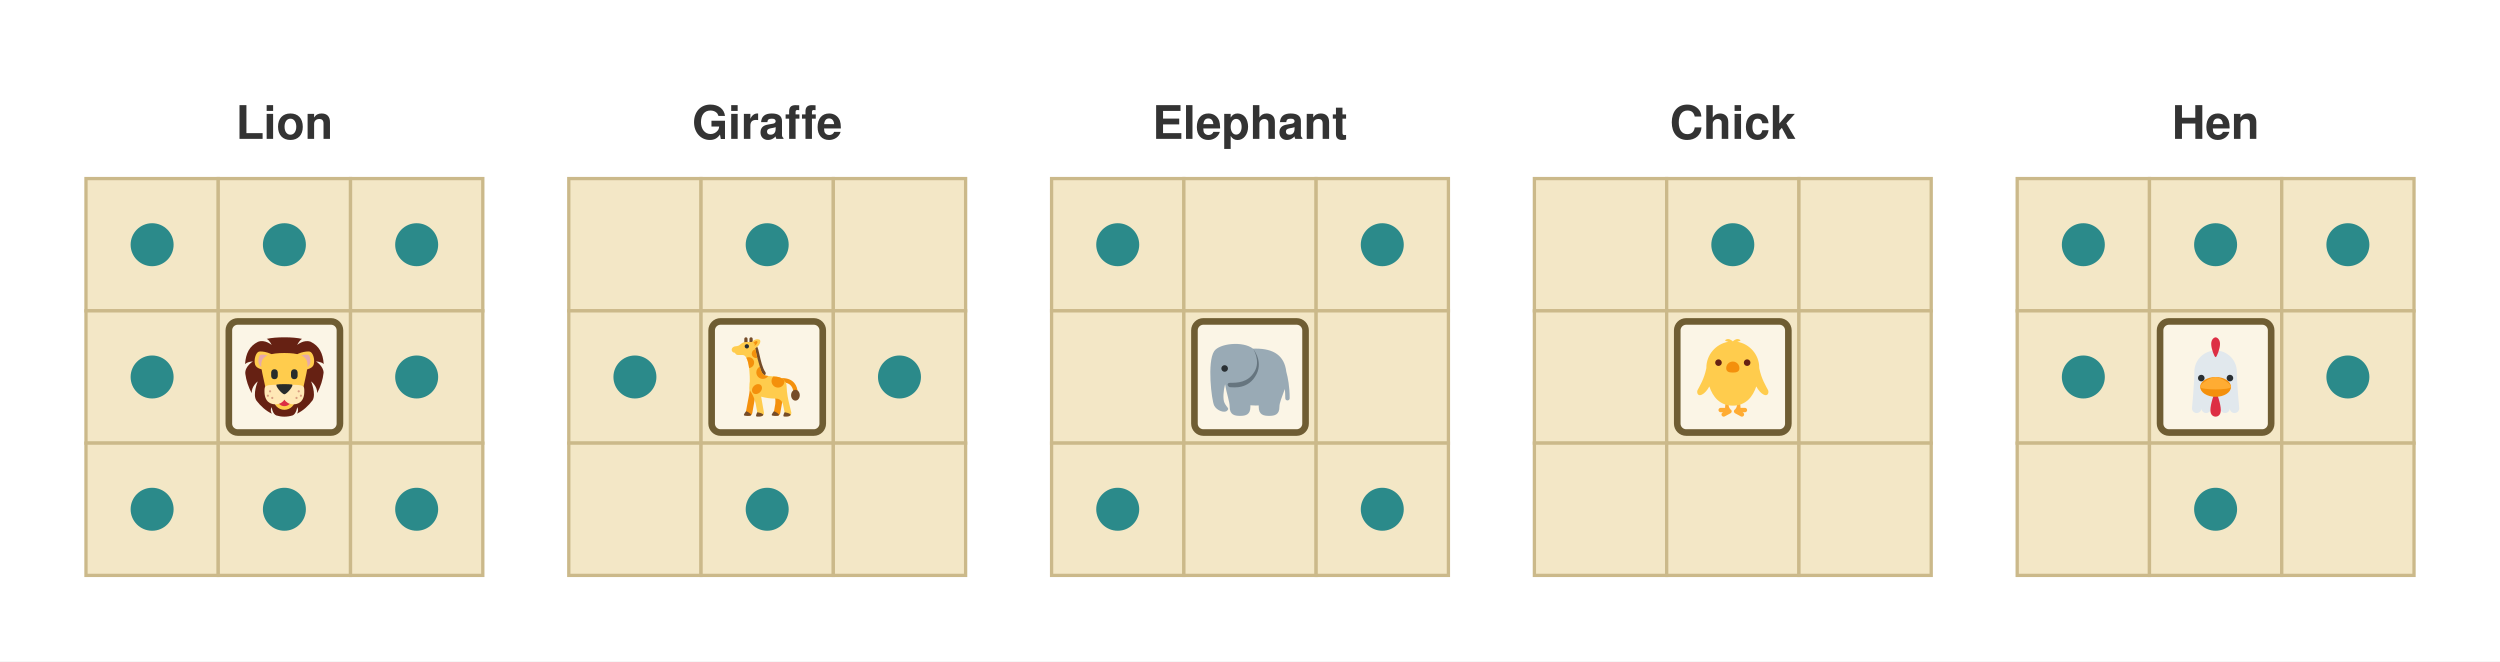
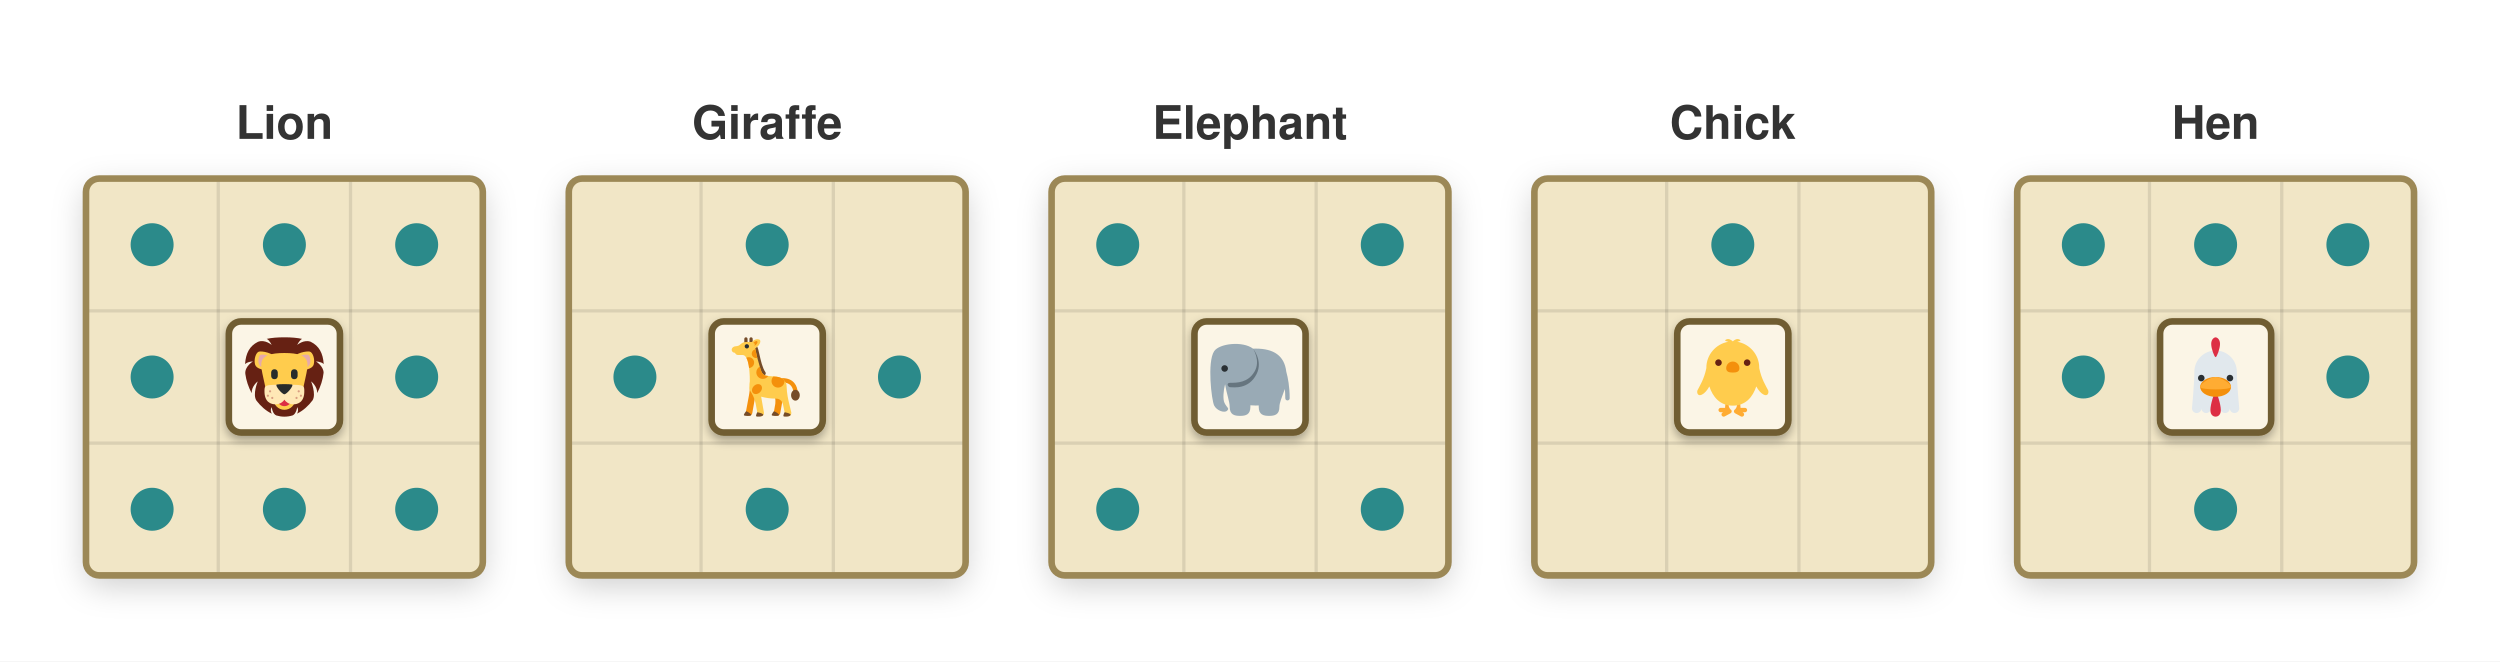
<svg xmlns="http://www.w3.org/2000/svg" width="756" height="200" viewBox="0 0 756 200" font-family="-apple-system,Segoe UI,Helvetica,Arial,sans-serif">
  <rect width="756" height="200" fill="#ffffff" />
  <defs>
    <symbol id="e_chick" viewBox="0 0 36 36">
      <path fill="#FFAC33" d="M17.38 33.098c-.097-.18-.25-.302-.417-.391C15.366 31.001 16.5 29 16.5 29c0-.553 1-2 0-2l-1 1c-1 1-1 4-1 4h-2c-.553 0-1 .447-1 1s.447 1 1 1h1.108l-.222.12c-.486.263-.667.869-.404 1.355s.869.667 1.356.404l2.639-1.427c.485-.262.666-.868.403-1.354zM23.5 32h-2s0-3-1-4l-1-1c-1 0 0 1.447 0 2 0 0 1.135 2.001-.462 3.707-.168.089-.32.211-.418.391-.263.486-.082 1.093.404 1.355l2.639 1.427c.486.263 1.093.082 1.356-.404.263-.486.082-1.093-.404-1.355L22.393 34H23.5c.553 0 1-.447 1-1s-.447-1-1-1z" />
      <path fill="#FFCC4D" d="M34 24c-1-2-3-5-4-10h-.008c.001-.052.008-.102.008-.154 0-5.943-4.324-10.864-9.996-11.819 1.189-.26 2.031-.509.996-1.027-1.115-.558-2.23.129-2.999.846h-.002C17.23 1.129 16.116.442 15 1c-1.035.518-.193.767.996 1.026C10.325 2.981 6 7.902 6 13.846c0 .052.007.102.008.154H6c-1 5-3 8-4 10-.447.895 0 3 2 2 1.191-.596 2.377-1.912 3.357-3.715C8.902 26.94 12.066 31 18 31c5.934 0 9.098-4.06 10.643-8.715.98 1.803 2.166 3.119 3.357 3.715 2 1 2.447-1.105 2-2z" />
      <path fill="#F4900C" d="M21 14c0 1.657-1.343 2-3 2s-3-.343-3-2 1.343-3 3-3 3 1.343 3 3z" />
      <circle fill="#662113" cx="11.5" cy="11.5" r="1.5" />
      <circle fill="#662113" cx="24.5" cy="11.5" r="1.5" />
    </symbol>
    <symbol id="e_elephant" viewBox="0 0 36 36">
      <path fill="#99AAB5" d="M34.453 15.573c-.864-7.3-5.729-10.447-13.93-10.447-.391 0-.763.017-1.139.031-.013-.01-.022-.021-.035-.031C14.655 1.605 4.091 2.779 1.745 6.3c-3.255 4.883-1.174 22.3 0 24.646 1.173 2.35 4.694 3.521 5.868 2.35 1.174-1.176 0-1.176-1.173-3.521-.85-1.701-.466-5.859.255-8.471.028.168.068.322.1.486.39 2.871 1.993 7.412 1.993 9.744 0 3.564 2.102 4.107 4.694 4.107 2.593 0 4.695-.543 4.695-4.107 0-.24-.008-.463-.012-.695.757.064 1.535.107 2.359.107.497 0 .977-.016 1.448-.039-.004.209-.013.41-.013.627 0 3.564 2.103 4.107 4.694 4.107 2.593 0 4.695-.543 4.695-4.107 0-1.801 1.192-4.625 2.039-6.982.159-.354.291-.732.42-1.117.118 1.307.193 2.706.193 4.206 0 .553.447 1 1 1s1-.447 1-1c0-5.153-.771-9.248-1.547-12.068z" />
      <path fill="#66757F" d="M19.35 5.126S23 10.641 20 15.641c-3 5-7.838 5-11 5-2 0-1 2 0 2 1.414 0 8.395 1.211 12-6 3-6-1.65-11.515-1.65-11.515z" />
      <circle fill="#292F33" cx="6.5" cy="14.141" r="1.5" />
    </symbol>
    <symbol id="e_giraffe" viewBox="0 0 36 36">
      <path d="M22.217 35.615h-.002c-.804-.142-1.34-.908-1.198-1.712l.59-3.344s.68-3.165-1.076-5.449c1.259-1.171 5.024.085 5.024.085l-1.626 9.221c-.142.804-.908 1.34-1.712 1.199zm-12.692-.021h-.002c-.804-.142-1.34-.908-1.198-1.712l1.312-7.025s.503-2.419.503-4.439c1.142-.439 2.723 2.757 2.723 2.757l-1.626 9.221c-.143.803-.909 1.339-1.712 1.198zm21.277-9.823c-.537 0-.977-.431-.985-.969-.012-.723-.304-4.326-4.925-4.326-.545 0-.985-.441-.985-.985s.441-.985.985-.985c5.363 0 6.858 3.938 6.896 6.264.009.545-.425.993-.969 1.002l-.017-.001z" fill="#F4900C" />
      <g fill="#754C29">
        <path d="M15.226 17.252l-3.46-11.98 1.687-1.02c.369.61.628 1.722 1.054 3.633.569 2.558 1.349 6.06 2.657 7.876.318.442.218 1.058-.224 1.376-.175.126-1.714.115-1.714.115zM7.615 2.71V.739c0-.408.331-.739.739-.739s.739.331.739.739V2.71H7.615zm2.332 0V.739c0-.408.331-.739.739-.739s.739.331.739.739V2.71H9.947z" />
        <ellipse cx="30.802" cy="26.263" rx="1.971" ry="2.464" />
      </g>
      <path fill="#FFCC4D" d="M28.935 34.094s-.647-2.515-.998-4.154c-.332-1.549-1.025-3.981-1.171-8.225-.01-.145-.039-.512-.138-.779-.122-.33-.567-.933-.766-1.203-.777-1.052-2.012-1.691-3.526-1.847-1.283-.132-2.573-.185-3.854-.339-.59-.071-1.1-.156-1.422-.272-1.636-.589-1.962-2.502-2.414-3.965-.8-2.59-1.508-5.225-1.961-7.9l-.036.009.036-.009-.027-.165V4.84c1.567-.714 2.79-2.888 1.971-3.706-1.416-.708-2.827.11-3.513.992-.02-.001-.039-.006-.059-.006H8.459c-.655 0-1.304.16-1.872.51-.584.359-.986.907-1.633 1.19-.786.344-1.721.093-2.417.64-1.189.933-.625 2.525.854 2.578.201.577.745.993 1.39.993h2.106c.055.011.108.021.173.029.604.071 1.088.525 1.477 1.215 1.047 1.856 1.244 4.244 1.415 6.324.119 1.448.177 2.906.158 4.36-.293 1.566-.12 3.377-.12 3.377.044.419.186.777.394 1.095l-.01.011c1.99 2.81 2.449 5.97 2.449 5.97l.784 4.193c.142.804.908 1.341 1.713 1.199.804-.142 1.341-.908 1.199-1.712l-1.262-7.159c1.977.534 4.609.932 6.449.852 0 .006-.003.014-.002.02 2.371-.146 3.26 1.73 3.454 2.576.194.846.868 4.228.868 4.228.142.804.909 1.341 1.712 1.199.802-.143 1.339-.91 1.197-1.714z" />
      <path fill="#F4900C" d="M11.975 22.1c-.985.985-1.16 2.408-.391 3.178.77.77 2.193.595 3.178-.391s1.16-2.408.391-3.178c-.77-.77-2.193-.595-3.178.391zm1.088-6.185c0 1.633 1.324 2.956 2.956 2.956 1.029 0 1.933-.526 2.462-1.323-.59-.071-1.1-.156-1.422-.272-1.564-.563-1.872-2.237-2.253-3.441-.057-.179-.108-.349-.162-.523-.935.496-1.581 1.469-1.581 2.603zm-.986-4.434c0-1.361-1.103-2.464-2.464-2.464-.388 0-.75.098-1.077.257.635 1.126 1.015 2.885 1.242 4.653 1.282-.086 2.299-1.142 2.299-2.446zm-1.093-4.079c0 1.118.906 2.023 2.023 2.023.182 0 .355-.032.523-.077-.449-1.787-.709-3.122-.847-3.937-.961.156-1.699.985-1.699 1.991zm8.977 12.456c0 1.633 1.324 2.956 2.956 2.956 1.633 0 2.956-1.324 2.956-2.956 0-.043-.011-.082-.013-.124-.777-1.052-2.012-1.691-3.526-1.847-.457-.047-.972-.088-1.499-.128-.538.536-.874 1.277-.874 2.099zM11.598 2.613c.505-.483 1.317-1.089 1.778-.856.461.233.258 1.273-1.166 2.151.113-.439.551-1.215-.612-1.295z" />
      <circle fill="#292F33" cx="8.772" cy="4.09" r=".985" />
      <path d="M21.047 33.545s-1.142 1.351-.985 1.781 2.741.491 3.249.022-1.951-1.842-2.264-1.803zm-12.623 0s-1.142 1.351-.985 1.781c.156.43 2.741.491 3.249.022s-1.951-1.842-2.264-1.803zm4.547 2.22c.136.391 2.766.329 3.205-.461.439-.79-2.678-1.317-2.678-1.317s-.703 1.273-.527 1.778zm12.404 0c.136.391 2.766.329 3.205-.461.439-.79-2.678-1.317-2.678-1.317s-.703 1.273-.527 1.778z" fill="#754C29" />
    </symbol>
    <symbol id="e_hen" viewBox="0 0 36 36">
      <path fill="#E1E8ED" d="M20.143 32.215c0 1.183-.959 2.143-2.143 2.143s-2.143-.96-2.143-2.143c0-1.184.96-2.144 2.143-2.144s2.143.96 2.143 2.144z" />
      <path fill="#E1E8ED" d="M27.643 15.643C27.643 10.317 23.324 6 18 6c-5.326 0-9.643 4.317-9.643 9.643 0 5.357-1.071 16.572-1.071 16.572 0 1.183.959 2.143 2.143 2.143 1.183 0 2.143-.96 2.143-2.143 0 1.183.96 2.143 2.143 2.143 1.183 0 2.142-.96 2.142-2.143h4.286c0 1.183.96 2.143 2.144 2.143 1.183 0 2.143-.96 2.143-2.143 0 1.183.959 2.143 2.143 2.143 1.184 0 2.143-.96 2.143-2.143-.002 0-1.073-11.215-1.073-16.572z" />
      <path fill="#DD2E44" d="M20 3c0 2.209-1.447 6-2 6-.552 0-2-3.791-2-6s1.448-3 2-3c.553 0 2 .791 2 3zm-4.365 30c0-2.612 1.711-8 2.365-8 .653 0 2.365 5.388 2.365 8S18.652 36 18 36c-.654 0-2.365-.388-2.365-3z" />
      <ellipse fill="#F4900C" cx="18" cy="22.5" rx="7" ry="4.5" />
      <path fill="#FFAC33" d="M25 22.5c0 1.5-14 1.5-14 0s4.791-4.5 7-4.5 7 3 7 4.5z" />
      <circle fill="#292F33" cx="11.5" cy="18.5" r="1.5" />
      <circle fill="#292F33" cx="24.5" cy="18.5" r="1.5" />
    </symbol>
    <symbol id="e_lion" viewBox="0 0 36 36">
      <path fill="#662113" d="M32.325 10.958s2.315.024 3.511 1.177c-.336-4.971-2.104-8.249-5.944-10.13-3.141-1.119-6.066 1.453-6.066 1.453s.862-1.99 2.19-2.746C23.789.236 21.146 0 18 0c-3.136 0-5.785.227-8.006.701 1.341.745 2.215 2.758 2.215 2.758S9.194.803 6 2.053C2.221 3.949.481 7.223.158 12.174c1.183-1.19 3.55-1.215 3.55-1.215S-.105 13.267.282 16.614c.387 2.947 1.394 5.967 2.879 8.722C3.039 22.15 5.917 20 5.917 20s-2.492 5.96-.581 8.738c1.935 2.542 4.313 4.641 6.976 5.916-.955-1.645-.136-3.044-.103-2.945.042.125.459 3.112 2.137 3.743 1.178.356 2.4.548 3.654.548 1.292 0 2.55-.207 3.761-.583 1.614-.691 2.024-3.585 2.064-3.708.032-.098.843 1.287-.09 2.921 2.706-1.309 5.118-3.463 7.064-6.073 1.699-2.846-.683-8.557-.683-8.557s2.85 2.13 2.757 5.288c1.556-2.906 2.585-6.104 2.911-9.2-.035-3.061-3.459-5.13-3.459-5.13z" />
      <path fill="#FFCC4D" d="M13.859 9.495c.596 2.392.16 4.422-2.231 5.017-2.392.596-6.363.087-6.958-2.304-.596-2.392.469-5.39 1.81-5.724 1.341-.334 6.784.62 7.379 3.011zm9.104 18.432c0 2.74-2.222 4.963-4.963 4.963s-4.963-2.223-4.963-4.963c0-2.741 2.223-4.964 4.963-4.964 2.741 0 4.963 2.222 4.963 4.964z" />
      <path fill="#DD2E44" d="M21.309 27.927c0 1.827-1.481 3.309-3.309 3.309s-3.309-1.481-3.309-3.309c0-1.827 1.481-3.31 3.309-3.31s3.309 1.483 3.309 3.31z" />
      <path fill="#E6AAAA" d="M11.052 8.997c.871 1.393.447 3.229-.946 4.1-1.394.871-2.608.797-3.479-.596-.871-1.394-.186-4.131.324-4.45.51-.319 3.23-.448 4.101.946z" />
      <path fill="#FFCC4D" d="M22.141 9.495c-.596 2.392-.159 4.422 2.232 5.017 2.392.596 6.363.087 6.959-2.304.596-2.392-.47-5.39-1.811-5.724-1.342-.334-6.786.62-7.38 3.011z" />
      <path fill="#E6AAAA" d="M24.948 8.997c-.871 1.393-.447 3.229.945 4.1 1.394.871 2.608.797 3.479-.596.871-1.394.185-4.131-.324-4.45-.51-.319-3.229-.448-4.1.946z" />
      <path fill="#FFCC4D" d="M18 7.125h-.002C5.167 7.126 7.125 12.083 8.5 18.667 9.875 25.25 10.384 27 10.384 27h15.228s.51-1.75 1.885-8.333C28.872 12.083 30.829 7.126 18 7.125z" />
      <path fill="#272B2B" d="M12 16s0-1.5 1.5-1.5S15 16 15 16v1.5s0 1.5-1.5 1.5-1.5-1.5-1.5-1.5V16zm9 0s0-1.5 1.5-1.5S24 16 24 16v1.5s0 1.5-1.5 1.5-1.5-1.5-1.5-1.5V16z" />
      <path fill="#FFE8B6" d="M20.168 21.521c-1.598 0-1.385.848-2.168 2.113-.783-1.266-.571-2.113-2.168-2.113-6.865 0-6.837.375-6.865 2.828-.058 4.986 2.802 6.132 5.257 6.06 1.597-.048 2.994-.88 3.777-2.131.783 1.251 2.179 2.083 3.776 2.131 2.455.072 5.315-1.073 5.257-6.06-.029-2.453-.001-2.828-6.866-2.828z" />
      <path fill="#272B2B" d="M14.582 21.411c-1.14.233 2.279 4.431 3.418 4.431s4.559-4.198 3.419-4.431c-1.14-.232-5.698-.232-6.837 0z" />
      <circle fill="#D99E82" cx="11.5" cy="24.5" r=".5" />
      <circle fill="#D99E82" cx="10.5" cy="26.5" r=".5" />
      <circle fill="#D99E82" cx="12.5" cy="27.5" r=".5" />
      <circle fill="#D99E82" cx="24.5" cy="24.5" r=".5" />
      <circle fill="#D99E82" cx="25.5" cy="26.5" r=".5" />
      <circle fill="#D99E82" cx="23.5" cy="27.5" r=".5" />
    </symbol>
  </defs>
+   <defs>
+     <filter id="tsh" x="-40%" y="-40%" width="180%" height="180%">
+       <feDropShadow dx="0" dy="1.4" stdDeviation="1.4" flood-color="#000" flood-opacity="0.32" />
+     </filter>
+     <filter id="bsh" x="-20%" y="-20%" width="140%" height="140%">
+       <feDropShadow dx="0" dy="3" stdDeviation="5" flood-color="#000" flood-opacity="0.20" />
+     </filter>
+   </defs>
  <text x="86.0" y="42" font-size="14" text-anchor="middle" fill="#333" font-weight="600">Lion</text>
-   <rect x="26" y="54" width="40" height="40" fill="#f3e7c6" stroke="#cbb98a" stroke-width="1" />
-   <rect x="66" y="54" width="40" height="40" fill="#f3e7c6" stroke="#cbb98a" stroke-width="1" />
-   <rect x="106" y="54" width="40" height="40" fill="#f3e7c6" stroke="#cbb98a" stroke-width="1" />
-   <rect x="26" y="94" width="40" height="40" fill="#f3e7c6" stroke="#cbb98a" stroke-width="1" />
-   <rect x="66" y="94" width="40" height="40" fill="#f3e7c6" stroke="#cbb98a" stroke-width="1" />
-   <rect x="106" y="94" width="40" height="40" fill="#f3e7c6" stroke="#cbb98a" stroke-width="1" />
-   <rect x="26" y="134" width="40" height="40" fill="#f3e7c6" stroke="#cbb98a" stroke-width="1" />
-   <rect x="66" y="134" width="40" height="40" fill="#f3e7c6" stroke="#cbb98a" stroke-width="1" />
-   <rect x="106" y="134" width="40" height="40" fill="#f3e7c6" stroke="#cbb98a" stroke-width="1" />
+   <rect x="26" y="54" width="120" height="120" rx="4" fill="#f1e6c6" filter="url(#bsh)" />
+   <line x1="66" y1="54" x2="66" y2="174" stroke="#00000018" stroke-width="1" />
+   <line x1="26" y1="94" x2="146" y2="94" stroke="#00000018" stroke-width="1" />
+   <line x1="106" y1="54" x2="106" y2="174" stroke="#00000018" stroke-width="1" />
+   <line x1="26" y1="134" x2="146" y2="134" stroke="#00000018" stroke-width="1" />
+   <rect x="26" y="54" width="120" height="120" rx="4" fill="none" stroke="#9c8856" stroke-width="2" />
  <circle cx="86.0" cy="74.0" r="6.5" fill="#2b8a8a" />
  <circle cx="126.0" cy="74.0" r="6.5" fill="#2b8a8a" />
  <circle cx="126.0" cy="114.0" r="6.5" fill="#2b8a8a" />
  <circle cx="126.0" cy="154.0" r="6.5" fill="#2b8a8a" />
  <circle cx="86.0" cy="154.0" r="6.5" fill="#2b8a8a" />
  <circle cx="46.0" cy="154.0" r="6.5" fill="#2b8a8a" />
  <circle cx="46.0" cy="114.0" r="6.5" fill="#2b8a8a" />
  <circle cx="46.0" cy="74.0" r="6.5" fill="#2b8a8a" />
-   <rect x="69.2" y="97.2" width="33.6" height="33.6" rx="2.7" fill="#fbf5e6" stroke="#6f5d33" stroke-width="2" />
+   <rect x="69.2" y="97.2" width="33.6" height="33.6" rx="3.7" fill="#fbf5e6" stroke="#6f5d33" stroke-width="2" filter="url(#tsh)" />
  <use href="#e_lion" x="74.0" y="102.0" width="24.0" height="24.0" />
  <text x="232.0" y="42" font-size="14" text-anchor="middle" fill="#333" font-weight="600">Giraffe</text>
-   <rect x="172" y="54" width="40" height="40" fill="#f3e7c6" stroke="#cbb98a" stroke-width="1" />
-   <rect x="212" y="54" width="40" height="40" fill="#f3e7c6" stroke="#cbb98a" stroke-width="1" />
-   <rect x="252" y="54" width="40" height="40" fill="#f3e7c6" stroke="#cbb98a" stroke-width="1" />
-   <rect x="172" y="94" width="40" height="40" fill="#f3e7c6" stroke="#cbb98a" stroke-width="1" />
-   <rect x="212" y="94" width="40" height="40" fill="#f3e7c6" stroke="#cbb98a" stroke-width="1" />
-   <rect x="252" y="94" width="40" height="40" fill="#f3e7c6" stroke="#cbb98a" stroke-width="1" />
-   <rect x="172" y="134" width="40" height="40" fill="#f3e7c6" stroke="#cbb98a" stroke-width="1" />
-   <rect x="212" y="134" width="40" height="40" fill="#f3e7c6" stroke="#cbb98a" stroke-width="1" />
-   <rect x="252" y="134" width="40" height="40" fill="#f3e7c6" stroke="#cbb98a" stroke-width="1" />
+   <rect x="172" y="54" width="120" height="120" rx="4" fill="#f1e6c6" filter="url(#bsh)" />
+   <line x1="212" y1="54" x2="212" y2="174" stroke="#00000018" stroke-width="1" />
+   <line x1="172" y1="94" x2="292" y2="94" stroke="#00000018" stroke-width="1" />
+   <line x1="252" y1="54" x2="252" y2="174" stroke="#00000018" stroke-width="1" />
+   <line x1="172" y1="134" x2="292" y2="134" stroke="#00000018" stroke-width="1" />
+   <rect x="172" y="54" width="120" height="120" rx="4" fill="none" stroke="#9c8856" stroke-width="2" />
  <circle cx="232.0" cy="74.0" r="6.5" fill="#2b8a8a" />
  <circle cx="272.0" cy="114.0" r="6.5" fill="#2b8a8a" />
  <circle cx="232.0" cy="154.0" r="6.5" fill="#2b8a8a" />
  <circle cx="192.0" cy="114.0" r="6.5" fill="#2b8a8a" />
-   <rect x="215.2" y="97.2" width="33.6" height="33.6" rx="2.7" fill="#fbf5e6" stroke="#6f5d33" stroke-width="2" />
+   <rect x="215.2" y="97.2" width="33.6" height="33.6" rx="3.7" fill="#fbf5e6" stroke="#6f5d33" stroke-width="2" filter="url(#tsh)" />
  <use href="#e_giraffe" x="220.0" y="102.0" width="24.0" height="24.0" />
  <text x="378.0" y="42" font-size="14" text-anchor="middle" fill="#333" font-weight="600">Elephant</text>
-   <rect x="318" y="54" width="40" height="40" fill="#f3e7c6" stroke="#cbb98a" stroke-width="1" />
-   <rect x="358" y="54" width="40" height="40" fill="#f3e7c6" stroke="#cbb98a" stroke-width="1" />
-   <rect x="398" y="54" width="40" height="40" fill="#f3e7c6" stroke="#cbb98a" stroke-width="1" />
-   <rect x="318" y="94" width="40" height="40" fill="#f3e7c6" stroke="#cbb98a" stroke-width="1" />
-   <rect x="358" y="94" width="40" height="40" fill="#f3e7c6" stroke="#cbb98a" stroke-width="1" />
-   <rect x="398" y="94" width="40" height="40" fill="#f3e7c6" stroke="#cbb98a" stroke-width="1" />
-   <rect x="318" y="134" width="40" height="40" fill="#f3e7c6" stroke="#cbb98a" stroke-width="1" />
-   <rect x="358" y="134" width="40" height="40" fill="#f3e7c6" stroke="#cbb98a" stroke-width="1" />
-   <rect x="398" y="134" width="40" height="40" fill="#f3e7c6" stroke="#cbb98a" stroke-width="1" />
+   <rect x="318" y="54" width="120" height="120" rx="4" fill="#f1e6c6" filter="url(#bsh)" />
+   <line x1="358" y1="54" x2="358" y2="174" stroke="#00000018" stroke-width="1" />
+   <line x1="318" y1="94" x2="438" y2="94" stroke="#00000018" stroke-width="1" />
+   <line x1="398" y1="54" x2="398" y2="174" stroke="#00000018" stroke-width="1" />
+   <line x1="318" y1="134" x2="438" y2="134" stroke="#00000018" stroke-width="1" />
+   <rect x="318" y="54" width="120" height="120" rx="4" fill="none" stroke="#9c8856" stroke-width="2" />
  <circle cx="418.0" cy="74.0" r="6.5" fill="#2b8a8a" />
  <circle cx="418.0" cy="154.0" r="6.5" fill="#2b8a8a" />
  <circle cx="338.0" cy="154.0" r="6.5" fill="#2b8a8a" />
  <circle cx="338.0" cy="74.0" r="6.5" fill="#2b8a8a" />
-   <rect x="361.2" y="97.2" width="33.6" height="33.6" rx="2.7" fill="#fbf5e6" stroke="#6f5d33" stroke-width="2" />
+   <rect x="361.2" y="97.2" width="33.6" height="33.6" rx="3.7" fill="#fbf5e6" stroke="#6f5d33" stroke-width="2" filter="url(#tsh)" />
  <use href="#e_elephant" x="366.0" y="102.0" width="24.0" height="24.0" />
  <text x="524.0" y="42" font-size="14" text-anchor="middle" fill="#333" font-weight="600">Chick</text>
-   <rect x="464" y="54" width="40" height="40" fill="#f3e7c6" stroke="#cbb98a" stroke-width="1" />
-   <rect x="504" y="54" width="40" height="40" fill="#f3e7c6" stroke="#cbb98a" stroke-width="1" />
-   <rect x="544" y="54" width="40" height="40" fill="#f3e7c6" stroke="#cbb98a" stroke-width="1" />
-   <rect x="464" y="94" width="40" height="40" fill="#f3e7c6" stroke="#cbb98a" stroke-width="1" />
-   <rect x="504" y="94" width="40" height="40" fill="#f3e7c6" stroke="#cbb98a" stroke-width="1" />
-   <rect x="544" y="94" width="40" height="40" fill="#f3e7c6" stroke="#cbb98a" stroke-width="1" />
-   <rect x="464" y="134" width="40" height="40" fill="#f3e7c6" stroke="#cbb98a" stroke-width="1" />
-   <rect x="504" y="134" width="40" height="40" fill="#f3e7c6" stroke="#cbb98a" stroke-width="1" />
-   <rect x="544" y="134" width="40" height="40" fill="#f3e7c6" stroke="#cbb98a" stroke-width="1" />
+   <rect x="464" y="54" width="120" height="120" rx="4" fill="#f1e6c6" filter="url(#bsh)" />
+   <line x1="504" y1="54" x2="504" y2="174" stroke="#00000018" stroke-width="1" />
+   <line x1="464" y1="94" x2="584" y2="94" stroke="#00000018" stroke-width="1" />
+   <line x1="544" y1="54" x2="544" y2="174" stroke="#00000018" stroke-width="1" />
+   <line x1="464" y1="134" x2="584" y2="134" stroke="#00000018" stroke-width="1" />
+   <rect x="464" y="54" width="120" height="120" rx="4" fill="none" stroke="#9c8856" stroke-width="2" />
  <circle cx="524.0" cy="74.0" r="6.5" fill="#2b8a8a" />
-   <rect x="507.2" y="97.2" width="33.6" height="33.6" rx="2.7" fill="#fbf5e6" stroke="#6f5d33" stroke-width="2" />
+   <rect x="507.2" y="97.2" width="33.6" height="33.6" rx="3.7" fill="#fbf5e6" stroke="#6f5d33" stroke-width="2" filter="url(#tsh)" />
  <use href="#e_chick" x="512.0" y="102.0" width="24.0" height="24.0" />
  <text x="670.0" y="42" font-size="14" text-anchor="middle" fill="#333" font-weight="600">Hen</text>
-   <rect x="610" y="54" width="40" height="40" fill="#f3e7c6" stroke="#cbb98a" stroke-width="1" />
-   <rect x="650" y="54" width="40" height="40" fill="#f3e7c6" stroke="#cbb98a" stroke-width="1" />
-   <rect x="690" y="54" width="40" height="40" fill="#f3e7c6" stroke="#cbb98a" stroke-width="1" />
-   <rect x="610" y="94" width="40" height="40" fill="#f3e7c6" stroke="#cbb98a" stroke-width="1" />
-   <rect x="650" y="94" width="40" height="40" fill="#f3e7c6" stroke="#cbb98a" stroke-width="1" />
-   <rect x="690" y="94" width="40" height="40" fill="#f3e7c6" stroke="#cbb98a" stroke-width="1" />
-   <rect x="610" y="134" width="40" height="40" fill="#f3e7c6" stroke="#cbb98a" stroke-width="1" />
-   <rect x="650" y="134" width="40" height="40" fill="#f3e7c6" stroke="#cbb98a" stroke-width="1" />
-   <rect x="690" y="134" width="40" height="40" fill="#f3e7c6" stroke="#cbb98a" stroke-width="1" />
+   <rect x="610" y="54" width="120" height="120" rx="4" fill="#f1e6c6" filter="url(#bsh)" />
+   <line x1="650" y1="54" x2="650" y2="174" stroke="#00000018" stroke-width="1" />
+   <line x1="610" y1="94" x2="730" y2="94" stroke="#00000018" stroke-width="1" />
+   <line x1="690" y1="54" x2="690" y2="174" stroke="#00000018" stroke-width="1" />
+   <line x1="610" y1="134" x2="730" y2="134" stroke="#00000018" stroke-width="1" />
+   <rect x="610" y="54" width="120" height="120" rx="4" fill="none" stroke="#9c8856" stroke-width="2" />
  <circle cx="670.0" cy="74.0" r="6.5" fill="#2b8a8a" />
  <circle cx="710.0" cy="74.0" r="6.5" fill="#2b8a8a" />
  <circle cx="630.0" cy="74.0" r="6.5" fill="#2b8a8a" />
  <circle cx="710.0" cy="114.0" r="6.5" fill="#2b8a8a" />
  <circle cx="630.0" cy="114.0" r="6.5" fill="#2b8a8a" />
  <circle cx="670.0" cy="154.0" r="6.5" fill="#2b8a8a" />
-   <rect x="653.2" y="97.2" width="33.6" height="33.6" rx="2.7" fill="#fbf5e6" stroke="#6f5d33" stroke-width="2" />
+   <rect x="653.2" y="97.2" width="33.6" height="33.6" rx="3.7" fill="#fbf5e6" stroke="#6f5d33" stroke-width="2" filter="url(#tsh)" />
  <use href="#e_hen" x="658.0" y="102.0" width="24.0" height="24.0" />
</svg>
